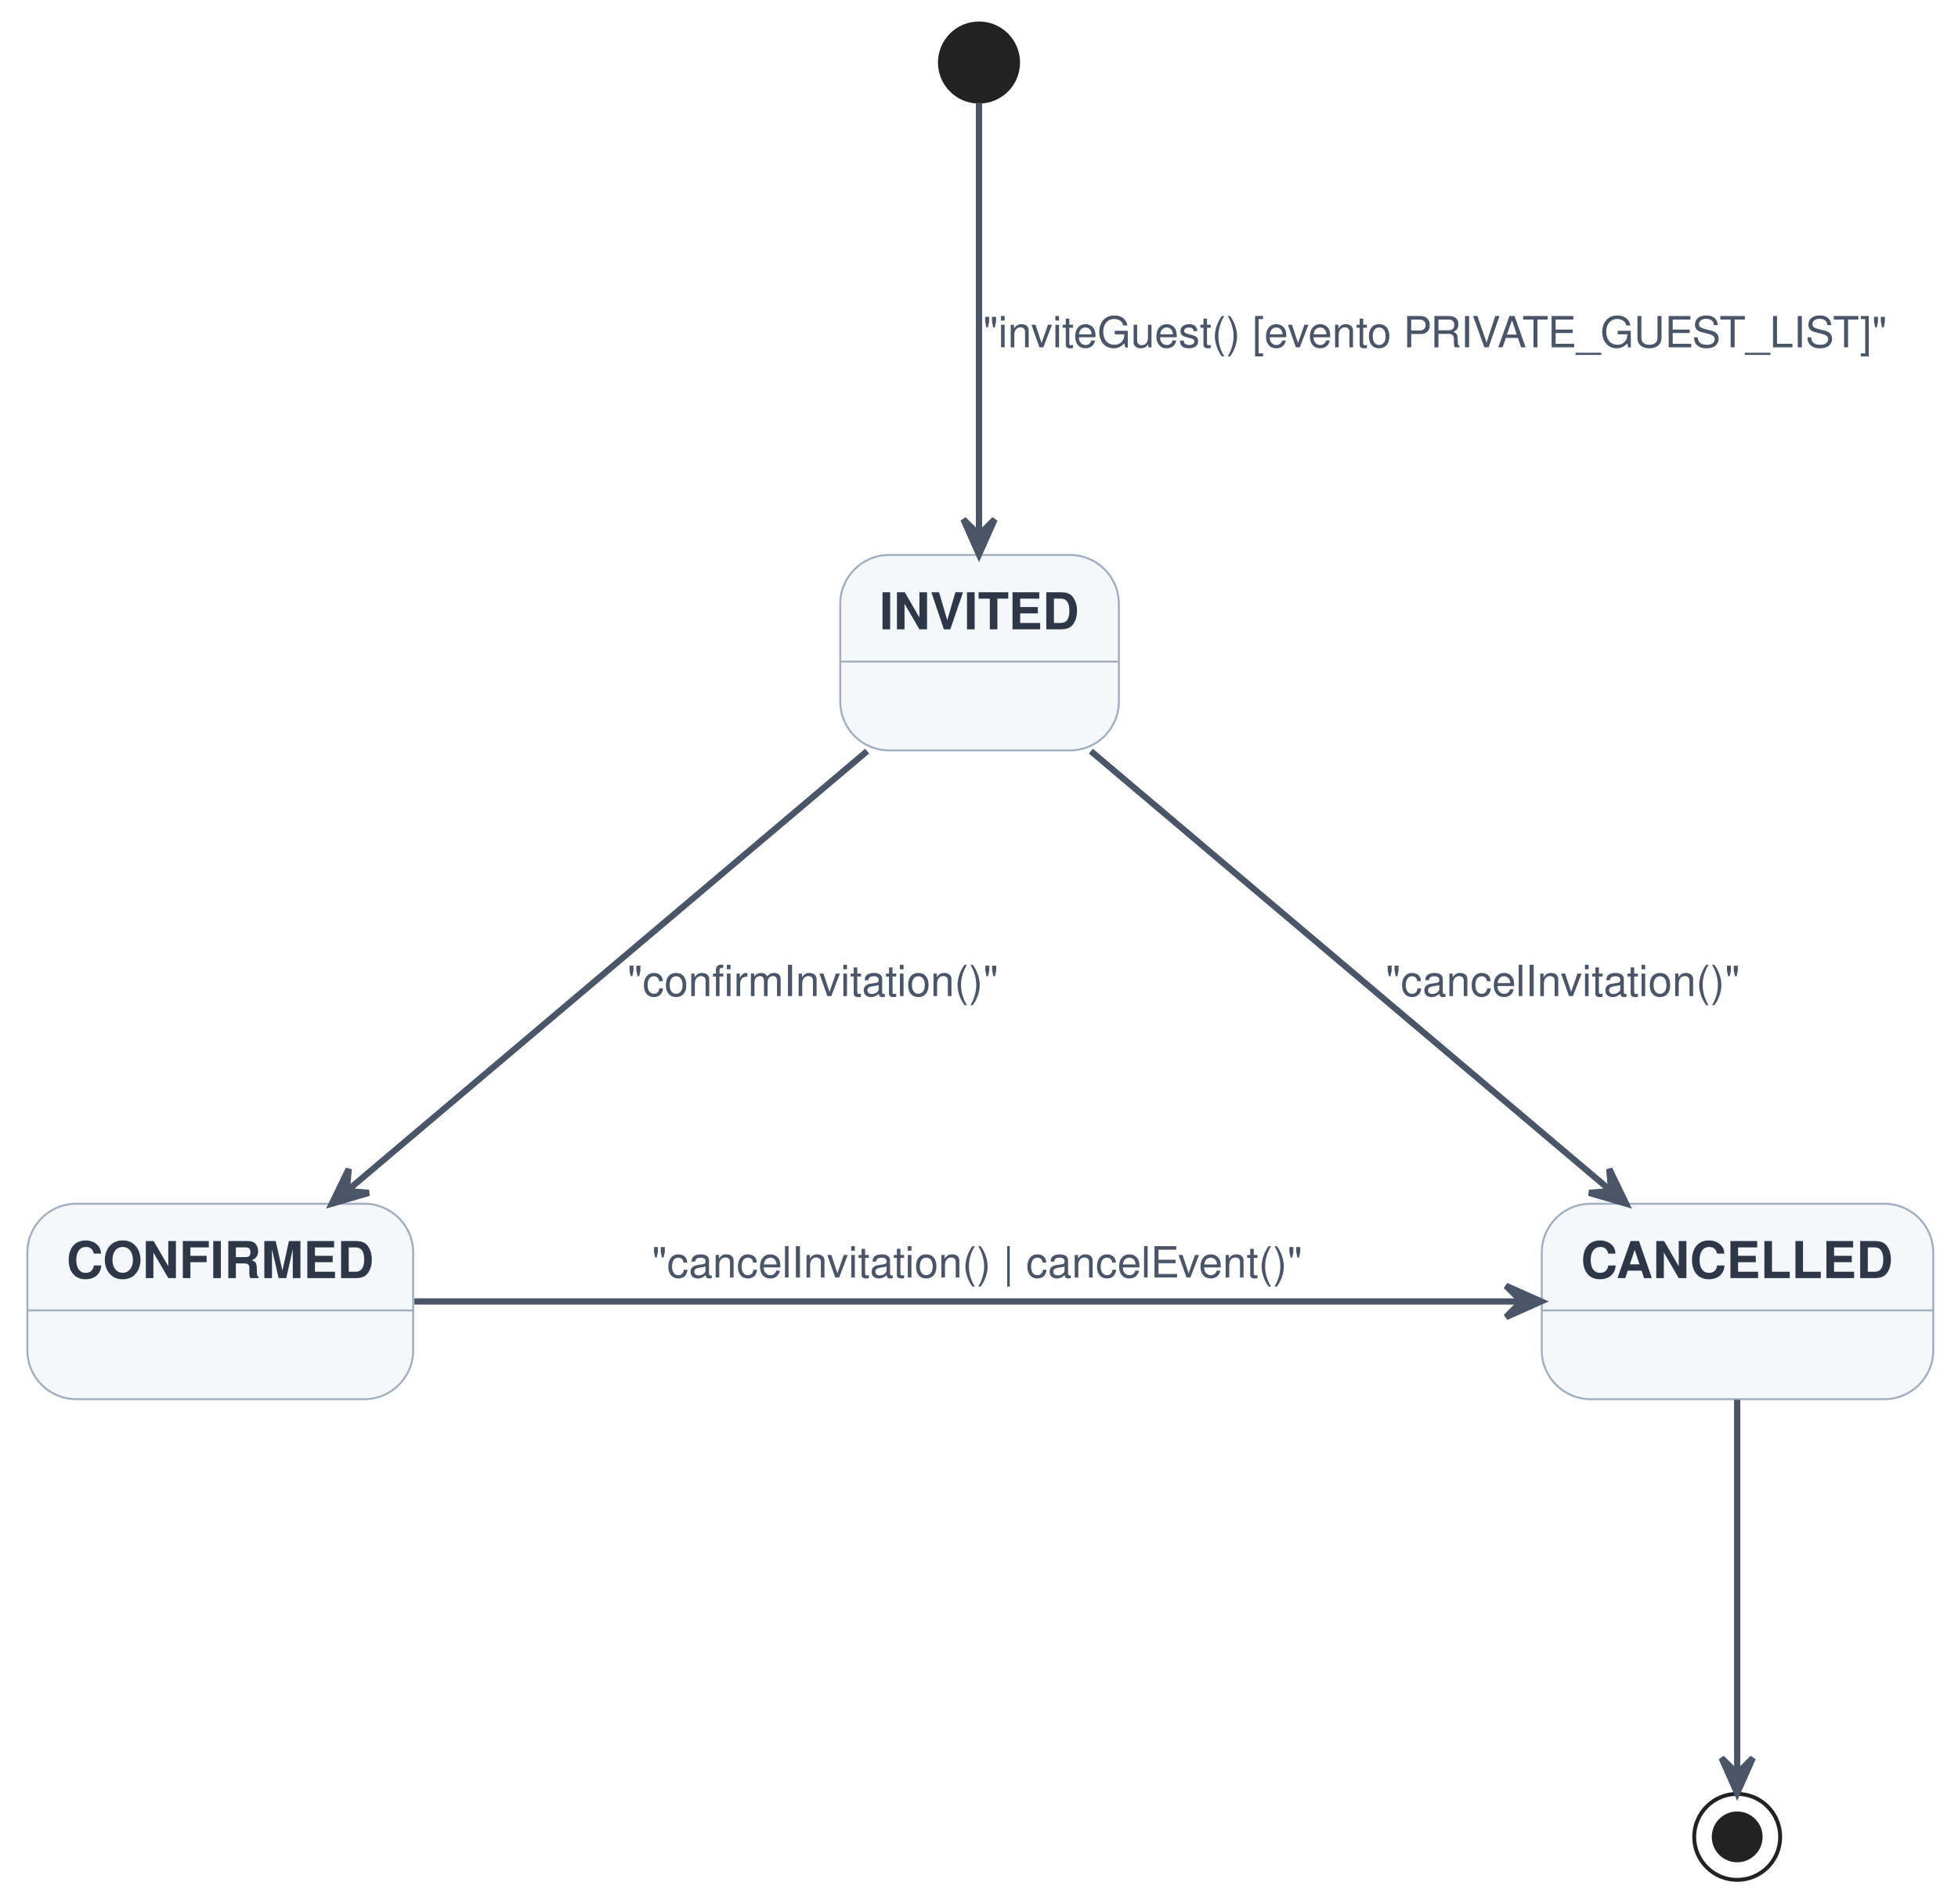
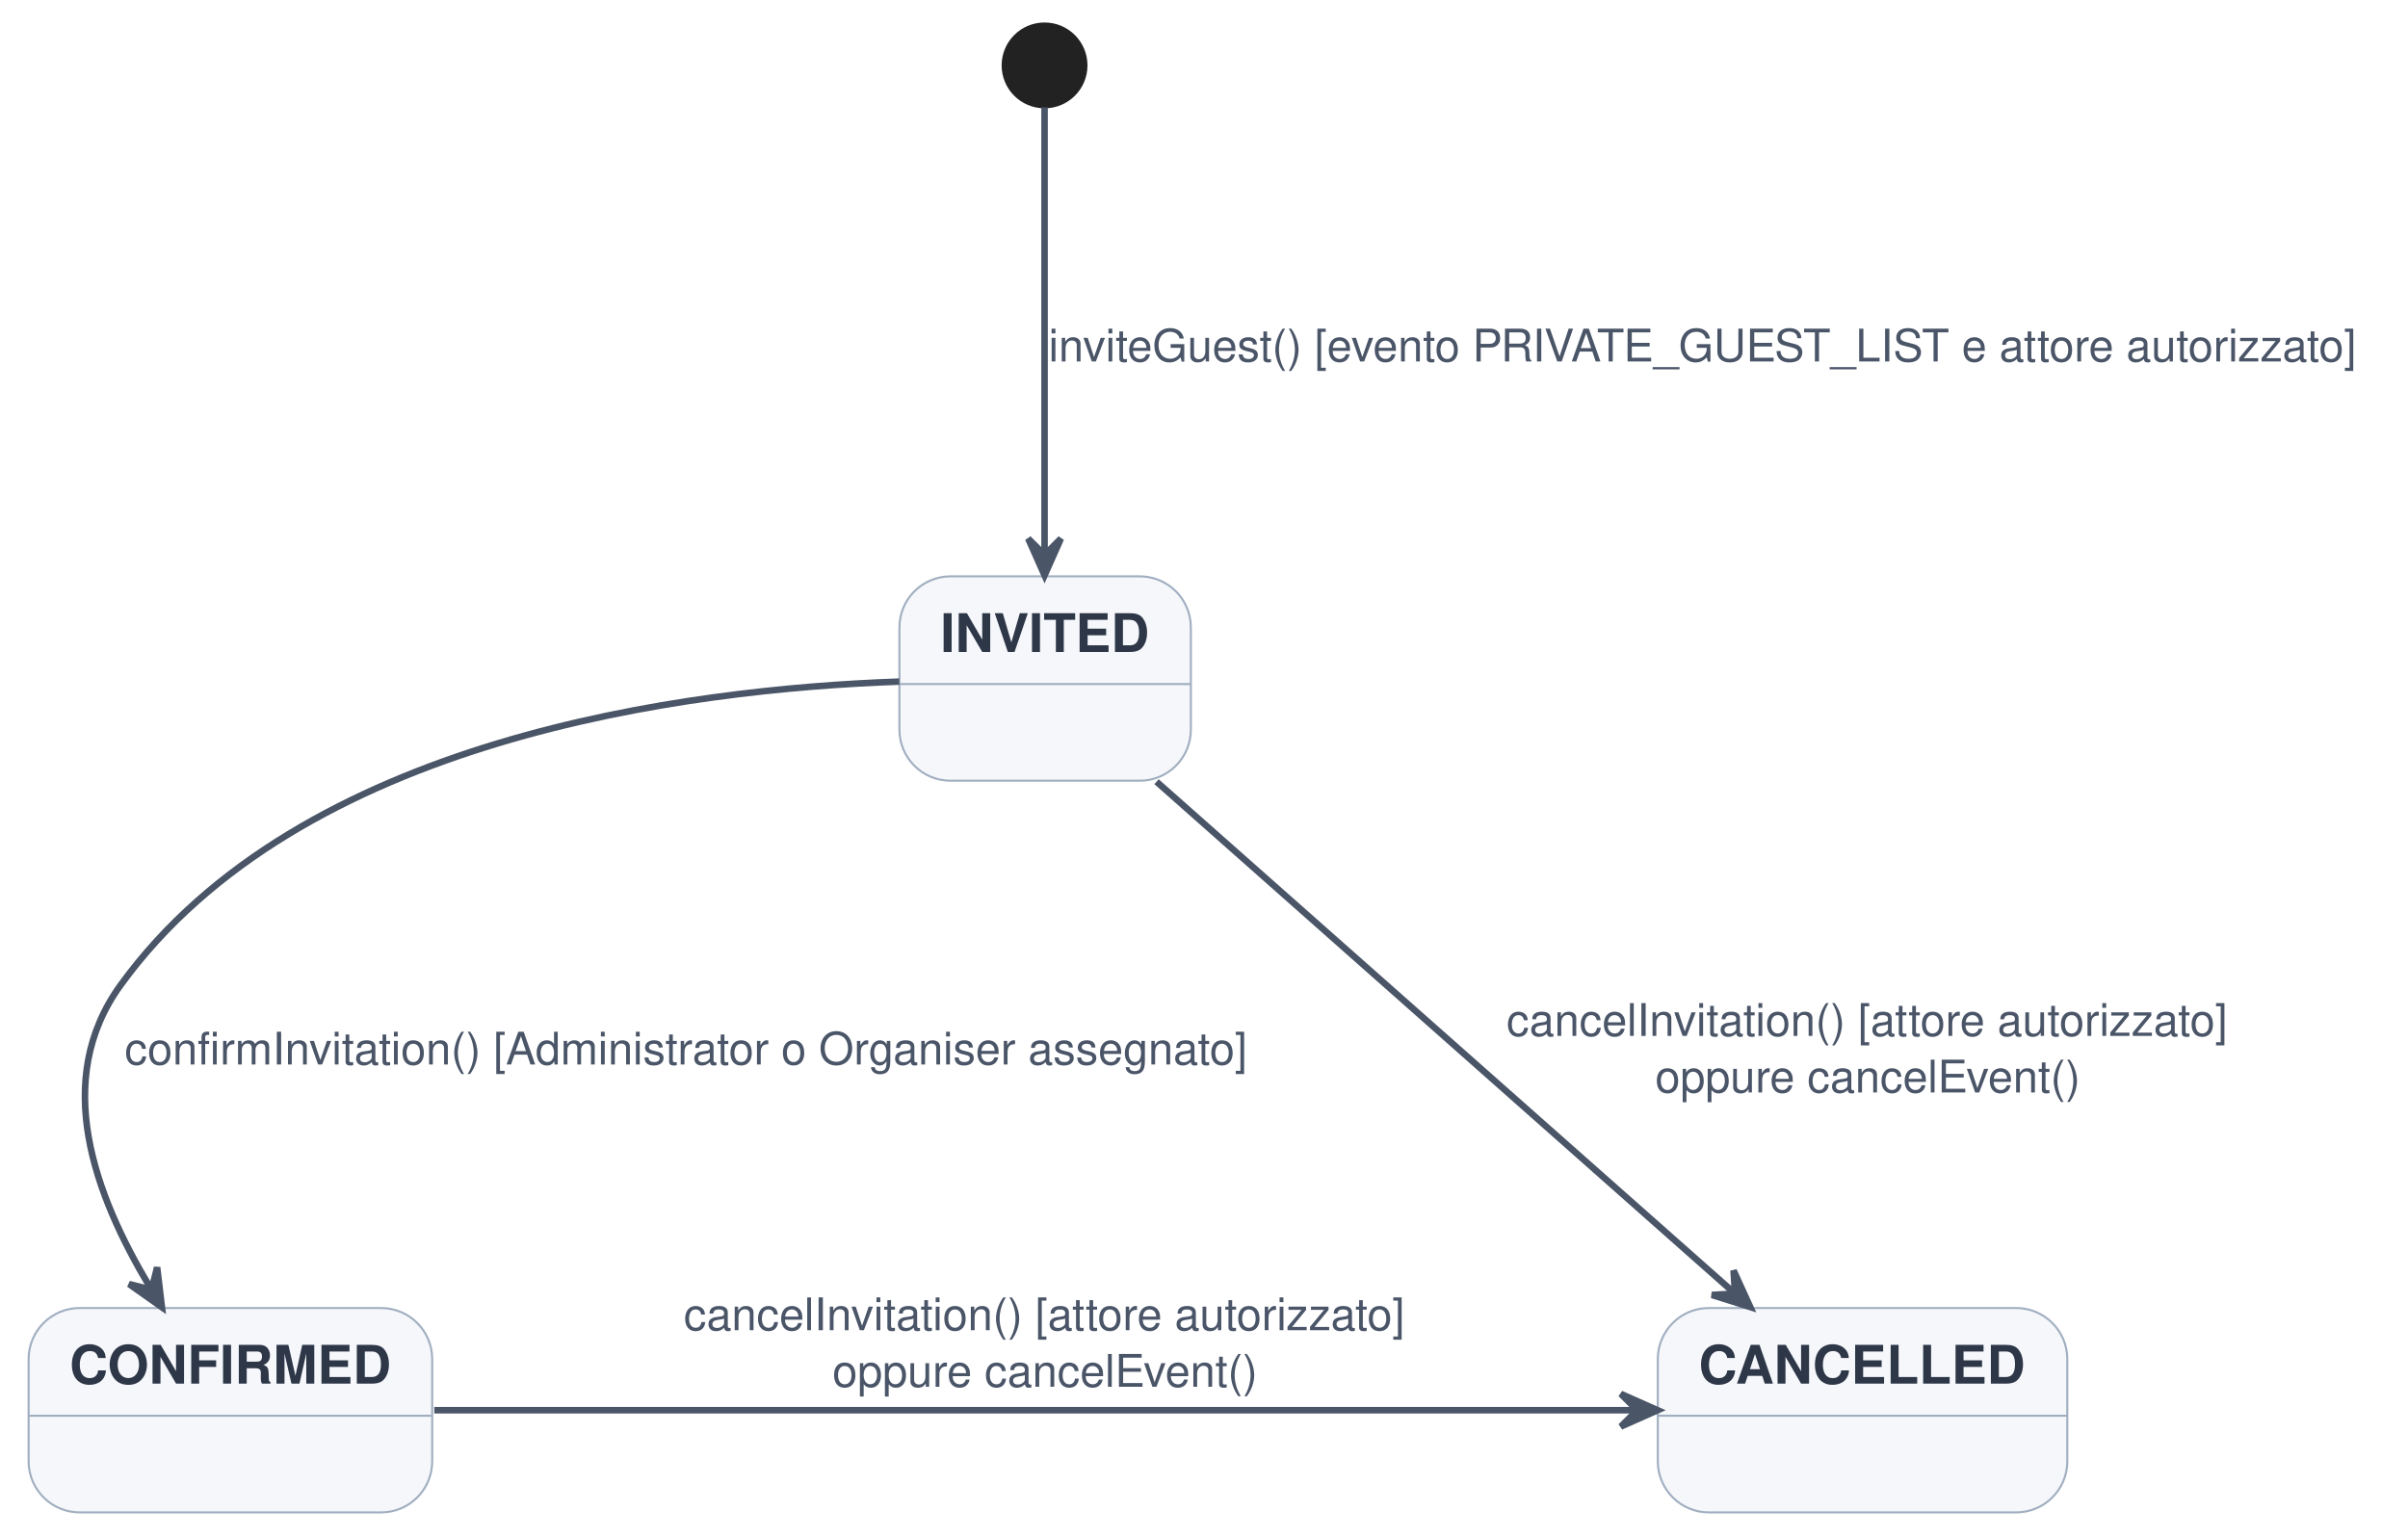
- <svg xmlns="http://www.w3.org/2000/svg" contentStyleType="text/css" data-diagram-type="STATE" height="487px" preserveAspectRatio="none" style="width:501px;height:487px;background:#FFFFFF;" version="1.1" viewBox="0 0 501 487" width="501px" zoomAndPan="magnify">
+ <svg xmlns="http://www.w3.org/2000/svg" contentStyleType="text/css" data-diagram-type="STATE" height="376px" preserveAspectRatio="none" style="width:589px;height:376px;background:#FFFFFF;" version="1.1" viewBox="0 0 589 376" width="589px" zoomAndPan="magnify">
  <defs />
  <g>
    <g class="start_entity" data-qualified-name=".start." data-source-line="22" id="ent0002">
-       <ellipse cx="250.5" cy="16" fill="#222222" rx="10" ry="10" style="stroke:#222222;stroke-width:1;" />
+       <ellipse cx="255.5" cy="16" fill="#222222" rx="10" ry="10" style="stroke:#222222;stroke-width:1;" />
    </g>
    <g class="entity" data-qualified-name="INVITED" id="ent0003">
-       <rect fill="#F5F7FA" height="50" rx="12.5" ry="12.5" style="stroke:#A0AEC0;stroke-width:0.5;" width="71.283" x="215" y="142" />
-       <line style="stroke:#A0AEC0;stroke-width:0.5;" x1="215" x2="286.283" y1="169.291" y2="169.291" />
-       <text fill="#2D3748" font-family="'Helvetica'" font-size="13" font-weight="bold" lengthAdjust="spacing" textLength="51.283" x="225" y="161.028">INVITED</text>
+       <rect fill="#F5F7FA" height="50" rx="12.5" ry="12.5" style="stroke:#A0AEC0;stroke-width:0.5;" width="71.283" x="220" y="141" />
+       <line style="stroke:#A0AEC0;stroke-width:0.5;" x1="220" x2="291.283" y1="167.352" y2="167.352" />
+       <text fill="#2D3748" font-family="'Helvetica'" font-size="13" font-weight="bold" lengthAdjust="spacing" textLength="51.283" x="230" y="159.495">INVITED</text>
    </g>
    <g class="entity" data-qualified-name="CONFIRMED" id="ent0005">
-       <rect fill="#F5F7FA" height="50" rx="12.5" ry="12.5" style="stroke:#A0AEC0;stroke-width:0.5;" width="98.717" x="7" y="308" />
-       <line style="stroke:#A0AEC0;stroke-width:0.5;" x1="7" x2="105.717" y1="335.291" y2="335.291" />
-       <text fill="#2D3748" font-family="'Helvetica'" font-size="13" font-weight="bold" lengthAdjust="spacing" textLength="78.717" x="17" y="327.028">CONFIRMED</text>
+       <rect fill="#F5F7FA" height="50" rx="12.5" ry="12.5" style="stroke:#A0AEC0;stroke-width:0.5;" width="98.717" x="7" y="320" />
+       <line style="stroke:#A0AEC0;stroke-width:0.5;" x1="7" x2="105.717" y1="346.352" y2="346.352" />
+       <text fill="#2D3748" font-family="'Helvetica'" font-size="13" font-weight="bold" lengthAdjust="spacing" textLength="78.717" x="17" y="338.495">CONFIRMED</text>
    </g>
    <g class="entity" data-qualified-name="CANCELLED" id="ent0007">
-       <rect fill="#F5F7FA" height="50" rx="12.5" ry="12.5" style="stroke:#A0AEC0;stroke-width:0.5;" width="100.165" x="394.5" y="308" />
-       <line style="stroke:#A0AEC0;stroke-width:0.5;" x1="394.5" x2="494.665" y1="335.291" y2="335.291" />
-       <text fill="#2D3748" font-family="'Helvetica'" font-size="13" font-weight="bold" lengthAdjust="spacing" textLength="80.165" x="404.5" y="327.028">CANCELLED</text>
-     </g>
-     <g class="end_entity" data-qualified-name=".end." data-source-line="29" id="ent0010">
-       <ellipse cx="444.5" cy="470" fill="none" rx="11" ry="11" style="stroke:#222222;stroke-width:1;" />
-       <ellipse cx="444.5" cy="470" fill="#222222" rx="6" ry="6" style="stroke:#222222;stroke-width:1;" />
+       <rect fill="#F5F7FA" height="50" rx="12.5" ry="12.5" style="stroke:#A0AEC0;stroke-width:0.5;" width="100.165" x="405.5" y="320" />
+       <line style="stroke:#A0AEC0;stroke-width:0.5;" x1="405.5" x2="505.665" y1="346.352" y2="346.352" />
+       <text fill="#2D3748" font-family="'Helvetica'" font-size="13" font-weight="bold" lengthAdjust="spacing" textLength="80.165" x="415.5" y="338.495">CANCELLED</text>
    </g>
    <g class="link" data-entity-1="ent0002" data-entity-2="ent0003" data-link-type="dependency" data-source-line="22" id="lnk4">
-       <path d="M250.5,26.32 C250.5,49.13 250.5,102.33 250.5,135.88" fill="none" id="*start*-to-INVITED" style="stroke:#4A5568;stroke-width:1.6;" />
-       <polygon fill="#4A5568" points="250.5,141.88,254.5,132.88,250.5,136.88,246.5,132.88,250.5,141.88" style="stroke:#4A5568;stroke-width:1.6;" />
-       <text fill="#4A5568" font-family="'Helvetica'" font-size="11" lengthAdjust="spacing" textLength="235.839" x="251.5" y="88.87">"inviteGuest() [evento PRIVATE_GUEST_LIST]"</text>
+       <path d="M255.5,26.26 C255.5,48.85 255.5,101.39 255.5,134.76" fill="none" id="*start*-to-INVITED" style="stroke:#4A5568;stroke-width:1.6;" />
+       <polygon fill="#4A5568" points="255.5,140.76,259.5,131.76,255.5,135.76,251.5,131.76,255.5,140.76" style="stroke:#4A5568;stroke-width:1.6;" />
+       <text fill="#4A5568" font-family="'Helvetica'" font-size="11" lengthAdjust="spacing" textLength="325.252" x="256.5" y="88.419">inviteGuest() [evento PRIVATE_GUEST_LIST e attore autorizzato]</text>
    </g>
    <g class="link" data-entity-1="ent0003" data-entity-2="ent0005" data-link-type="dependency" data-source-line="24" id="lnk6">
-       <path d="M221.87,192.2 C185.09,223.29 126.191,273.076 89.511,304.096" fill="none" id="INVITED-to-CONFIRMED" style="stroke:#4A5568;stroke-width:1.6;" />
-       <polygon fill="#4A5568" points="84.93,307.97,94.385,305.213,88.748,304.741,89.219,299.104,84.93,307.97" style="stroke:#4A5568;stroke-width:1.6;" />
-       <text fill="#4A5568" font-family="'Helvetica'" font-size="11" lengthAdjust="spacing" textLength="95.224" x="160.5" y="254.87">"confirmInvitation()"</text>
+       <path d="M219.96,166.75 C168.17,168.56 73.35,180.49 29.5,241 C12.58,264.35 23.228,292.336 36.538,314.666" fill="none" id="INVITED-to-CONFIRMED" style="stroke:#4A5568;stroke-width:1.6;" />
+       <polygon fill="#4A5568" points="39.61,319.82,38.438,310.041,37.05,315.525,31.566,314.137,39.61,319.82" style="stroke:#4A5568;stroke-width:1.6;" />
+       <text fill="#4A5568" font-family="'Helvetica'" font-size="11" lengthAdjust="spacing" textLength="275.725" x="30.5" y="260.419">confirmInvitation() [Administrator o Organiser assegnato]</text>
    </g>
    <g class="link" data-entity-1="ent0003" data-entity-2="ent0007" data-link-type="dependency" data-source-line="26" id="lnk8">
-       <path d="M279.13,192.2 C315.91,223.29 374.809,273.076 411.489,304.096" fill="none" id="INVITED-to-CANCELLED" style="stroke:#4A5568;stroke-width:1.6;" />
-       <polygon fill="#4A5568" points="416.07,307.97,411.781,299.104,412.252,304.741,406.615,305.213,416.07,307.97" style="stroke:#4A5568;stroke-width:1.6;" />
-       <text fill="#4A5568" font-family="'Helvetica'" font-size="11" lengthAdjust="spacing" textLength="90.96" x="354.5" y="254.87">"cancelInvitation()"</text>
+       <path d="M282.89,191.24 C321.08,225.04 385.437,281.993 423.627,315.793" fill="none" id="INVITED-to-CANCELLED" style="stroke:#4A5568;stroke-width:1.6;" />
+       <polygon fill="#4A5568" points="428.12,319.77,424.031,310.81,424.376,316.456,418.729,316.8,428.12,319.77" style="stroke:#4A5568;stroke-width:1.6;" />
+       <text fill="#4A5568" font-family="'Helvetica'" font-size="11" lengthAdjust="spacing" textLength="177.31" x="368.5" y="253.419">cancelInvitation() [attore autorizzato]</text>
+       <text fill="#4A5568" font-family="'Helvetica'" font-size="11" lengthAdjust="spacing" textLength="104.559" x="404.876" y="267.255">oppure cancelEvent()</text>
    </g>
    <g class="link" data-entity-1="ent0005" data-entity-2="ent0007" data-link-type="dependency" data-source-line="27" id="lnk9">
-       <path d="M106.03,333 C180.3,333 313.71,333 388.34,333" fill="none" id="CONFIRMED-to-CANCELLED" style="stroke:#4A5568;stroke-width:1.6;" />
-       <polygon fill="#4A5568" points="394.34,333,385.34,329,389.34,333,385.34,337,394.34,333" style="stroke:#4A5568;stroke-width:1.6;" />
-       <text fill="#4A5568" font-family="'Helvetica'" font-size="11" lengthAdjust="spacing" textLength="167.181" x="166.75" y="326.87">"cancelInvitation() | cancelEvent()"</text>
-     </g>
-     <g class="link" data-entity-1="ent0007" data-entity-2="ent0010" data-link-type="dependency" data-source-line="29" id="lnk11">
-       <path d="M444.5,358.14 C444.5,388.02 444.5,431.56 444.5,452.81" fill="none" id="CANCELLED-to-*end*" style="stroke:#4A5568;stroke-width:1.6;" />
-       <polygon fill="#4A5568" points="444.5,458.81,448.5,449.81,444.5,453.81,440.5,449.81,444.5,458.81" style="stroke:#4A5568;stroke-width:1.6;" />
+       <path d="M106.23,345 C182.79,345 322.71,345 399.46,345" fill="none" id="CONFIRMED-to-CANCELLED" style="stroke:#4A5568;stroke-width:1.6;" />
+       <polygon fill="#4A5568" points="405.46,345,396.46,341,400.46,345,396.46,349,405.46,345" style="stroke:#4A5568;stroke-width:1.6;" />
+       <text fill="#4A5568" font-family="'Helvetica'" font-size="11" lengthAdjust="spacing" textLength="177.31" x="167.25" y="325.419">cancelInvitation() [attore autorizzato]</text>
+       <text fill="#4A5568" font-family="'Helvetica'" font-size="11" lengthAdjust="spacing" textLength="104.559" x="203.626" y="339.255">oppure cancelEvent()</text>
    </g>
  </g>
</svg>
